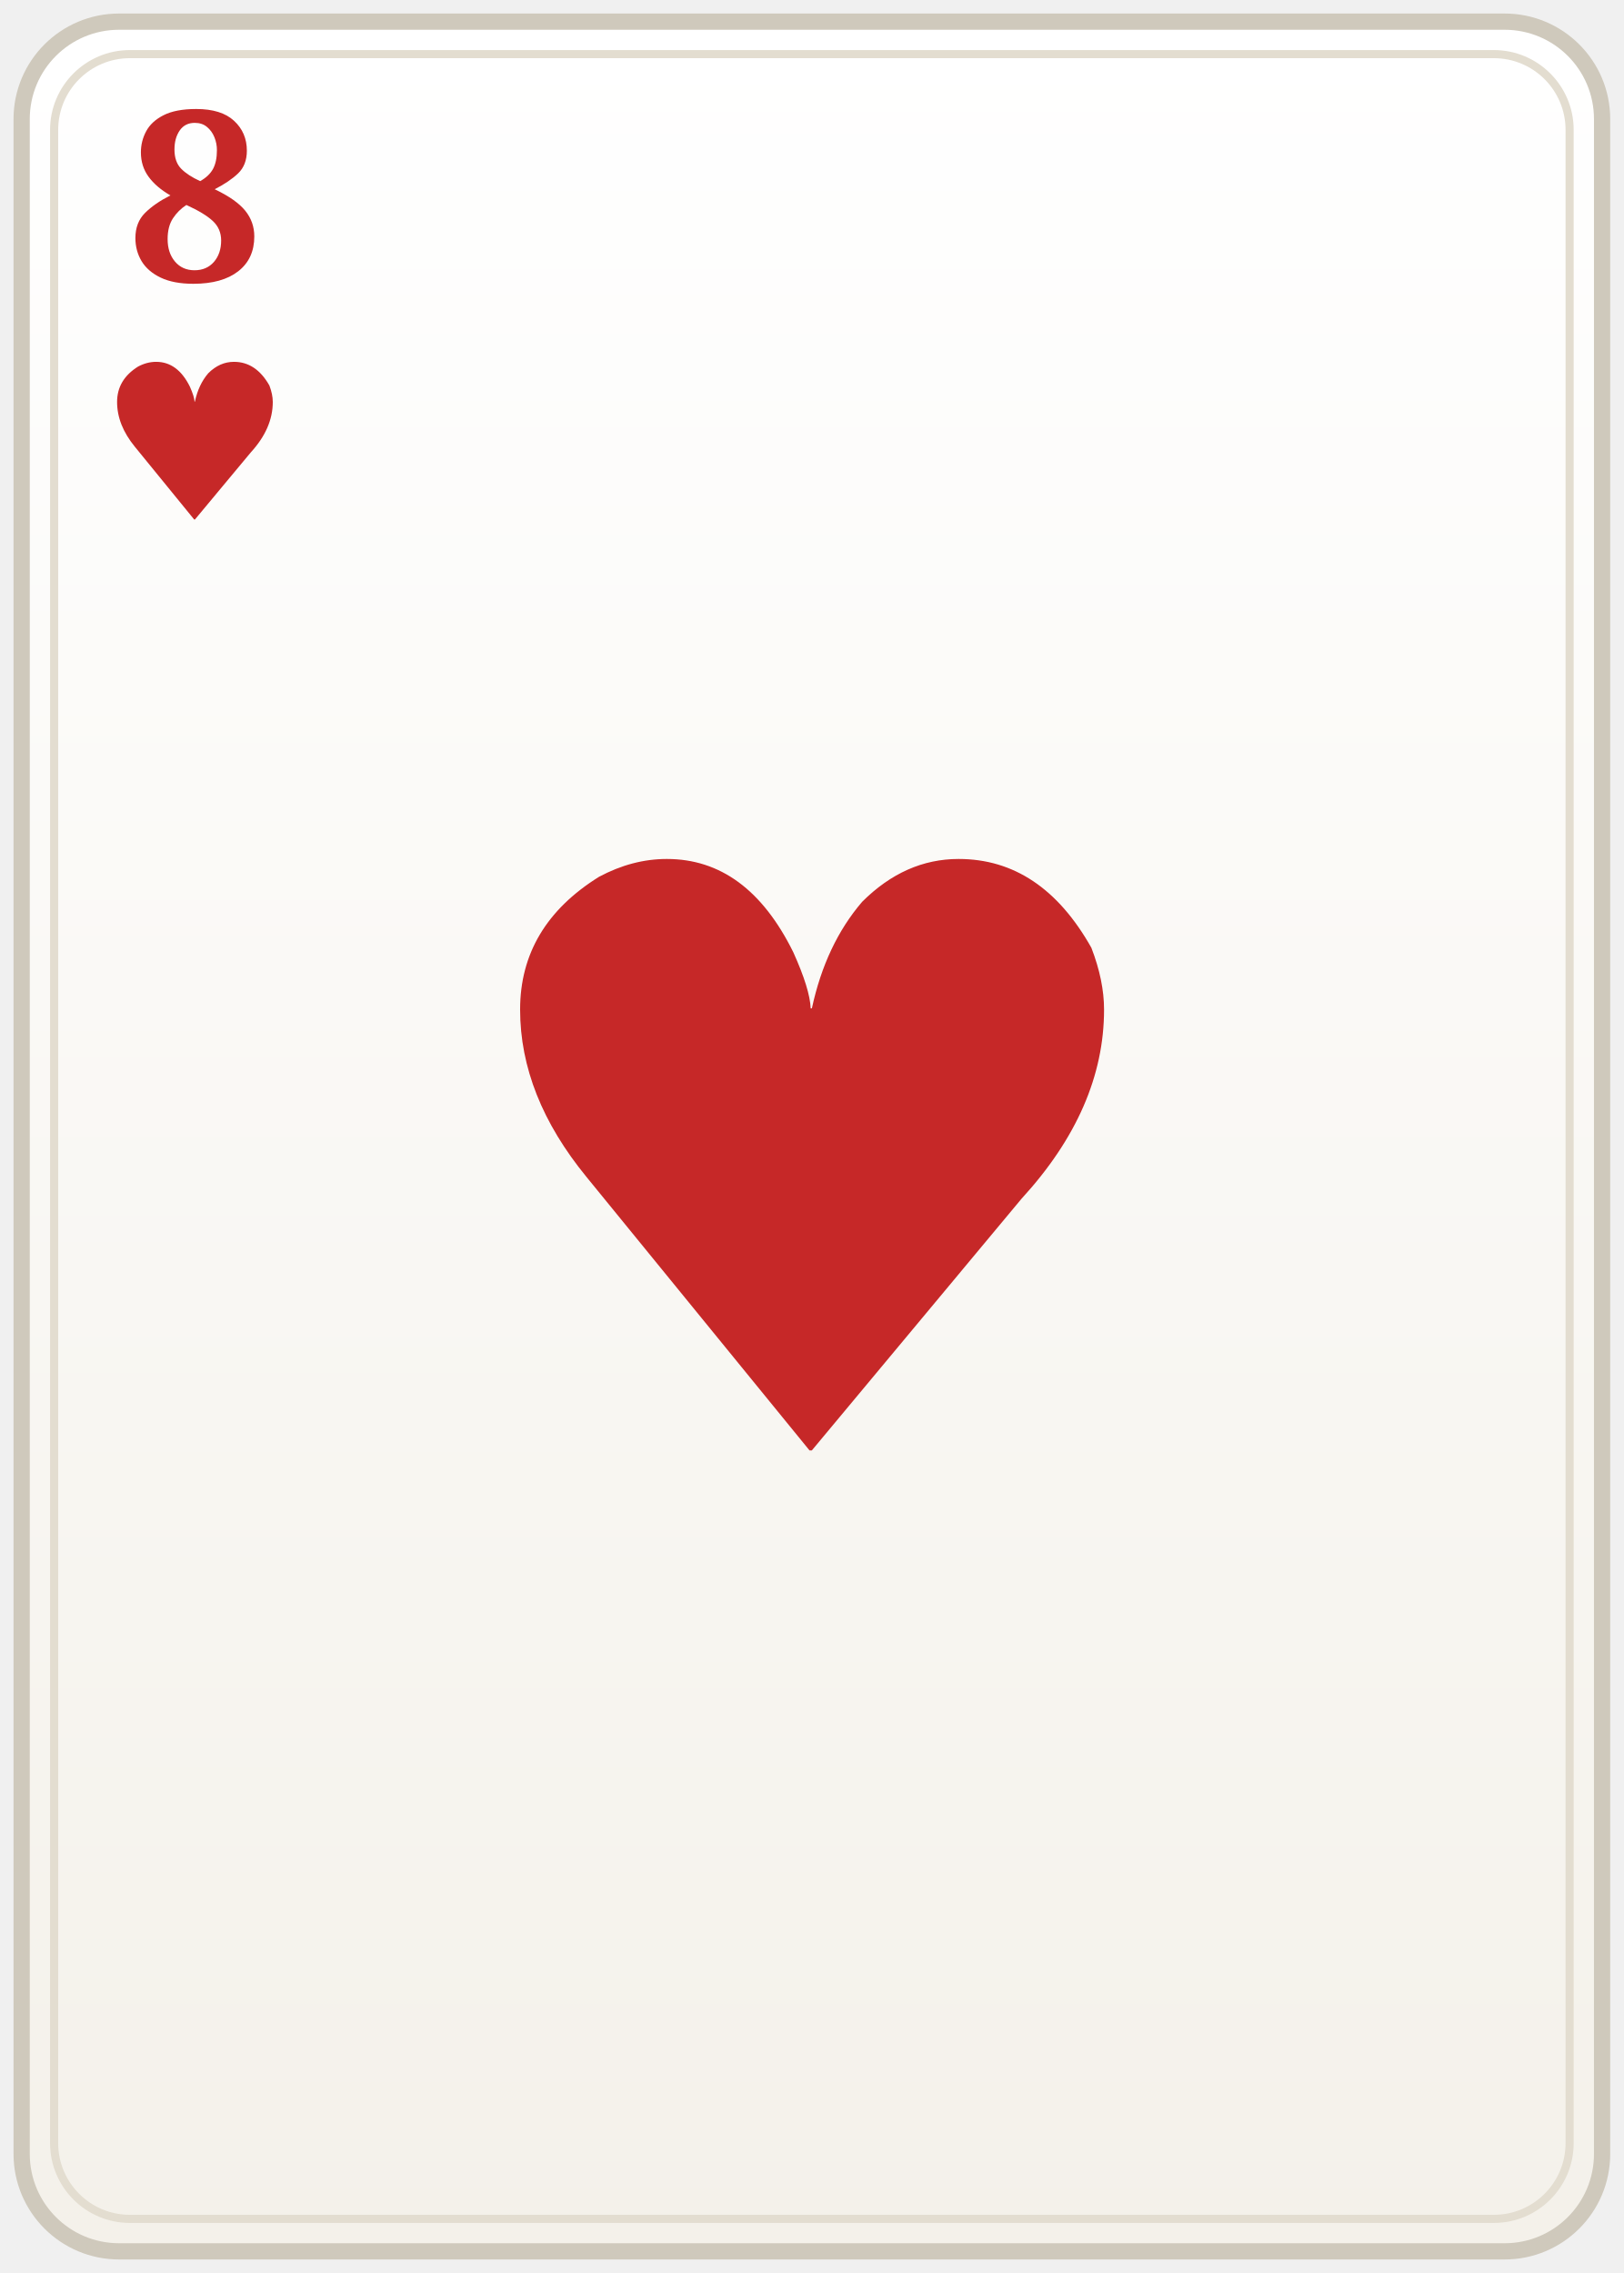
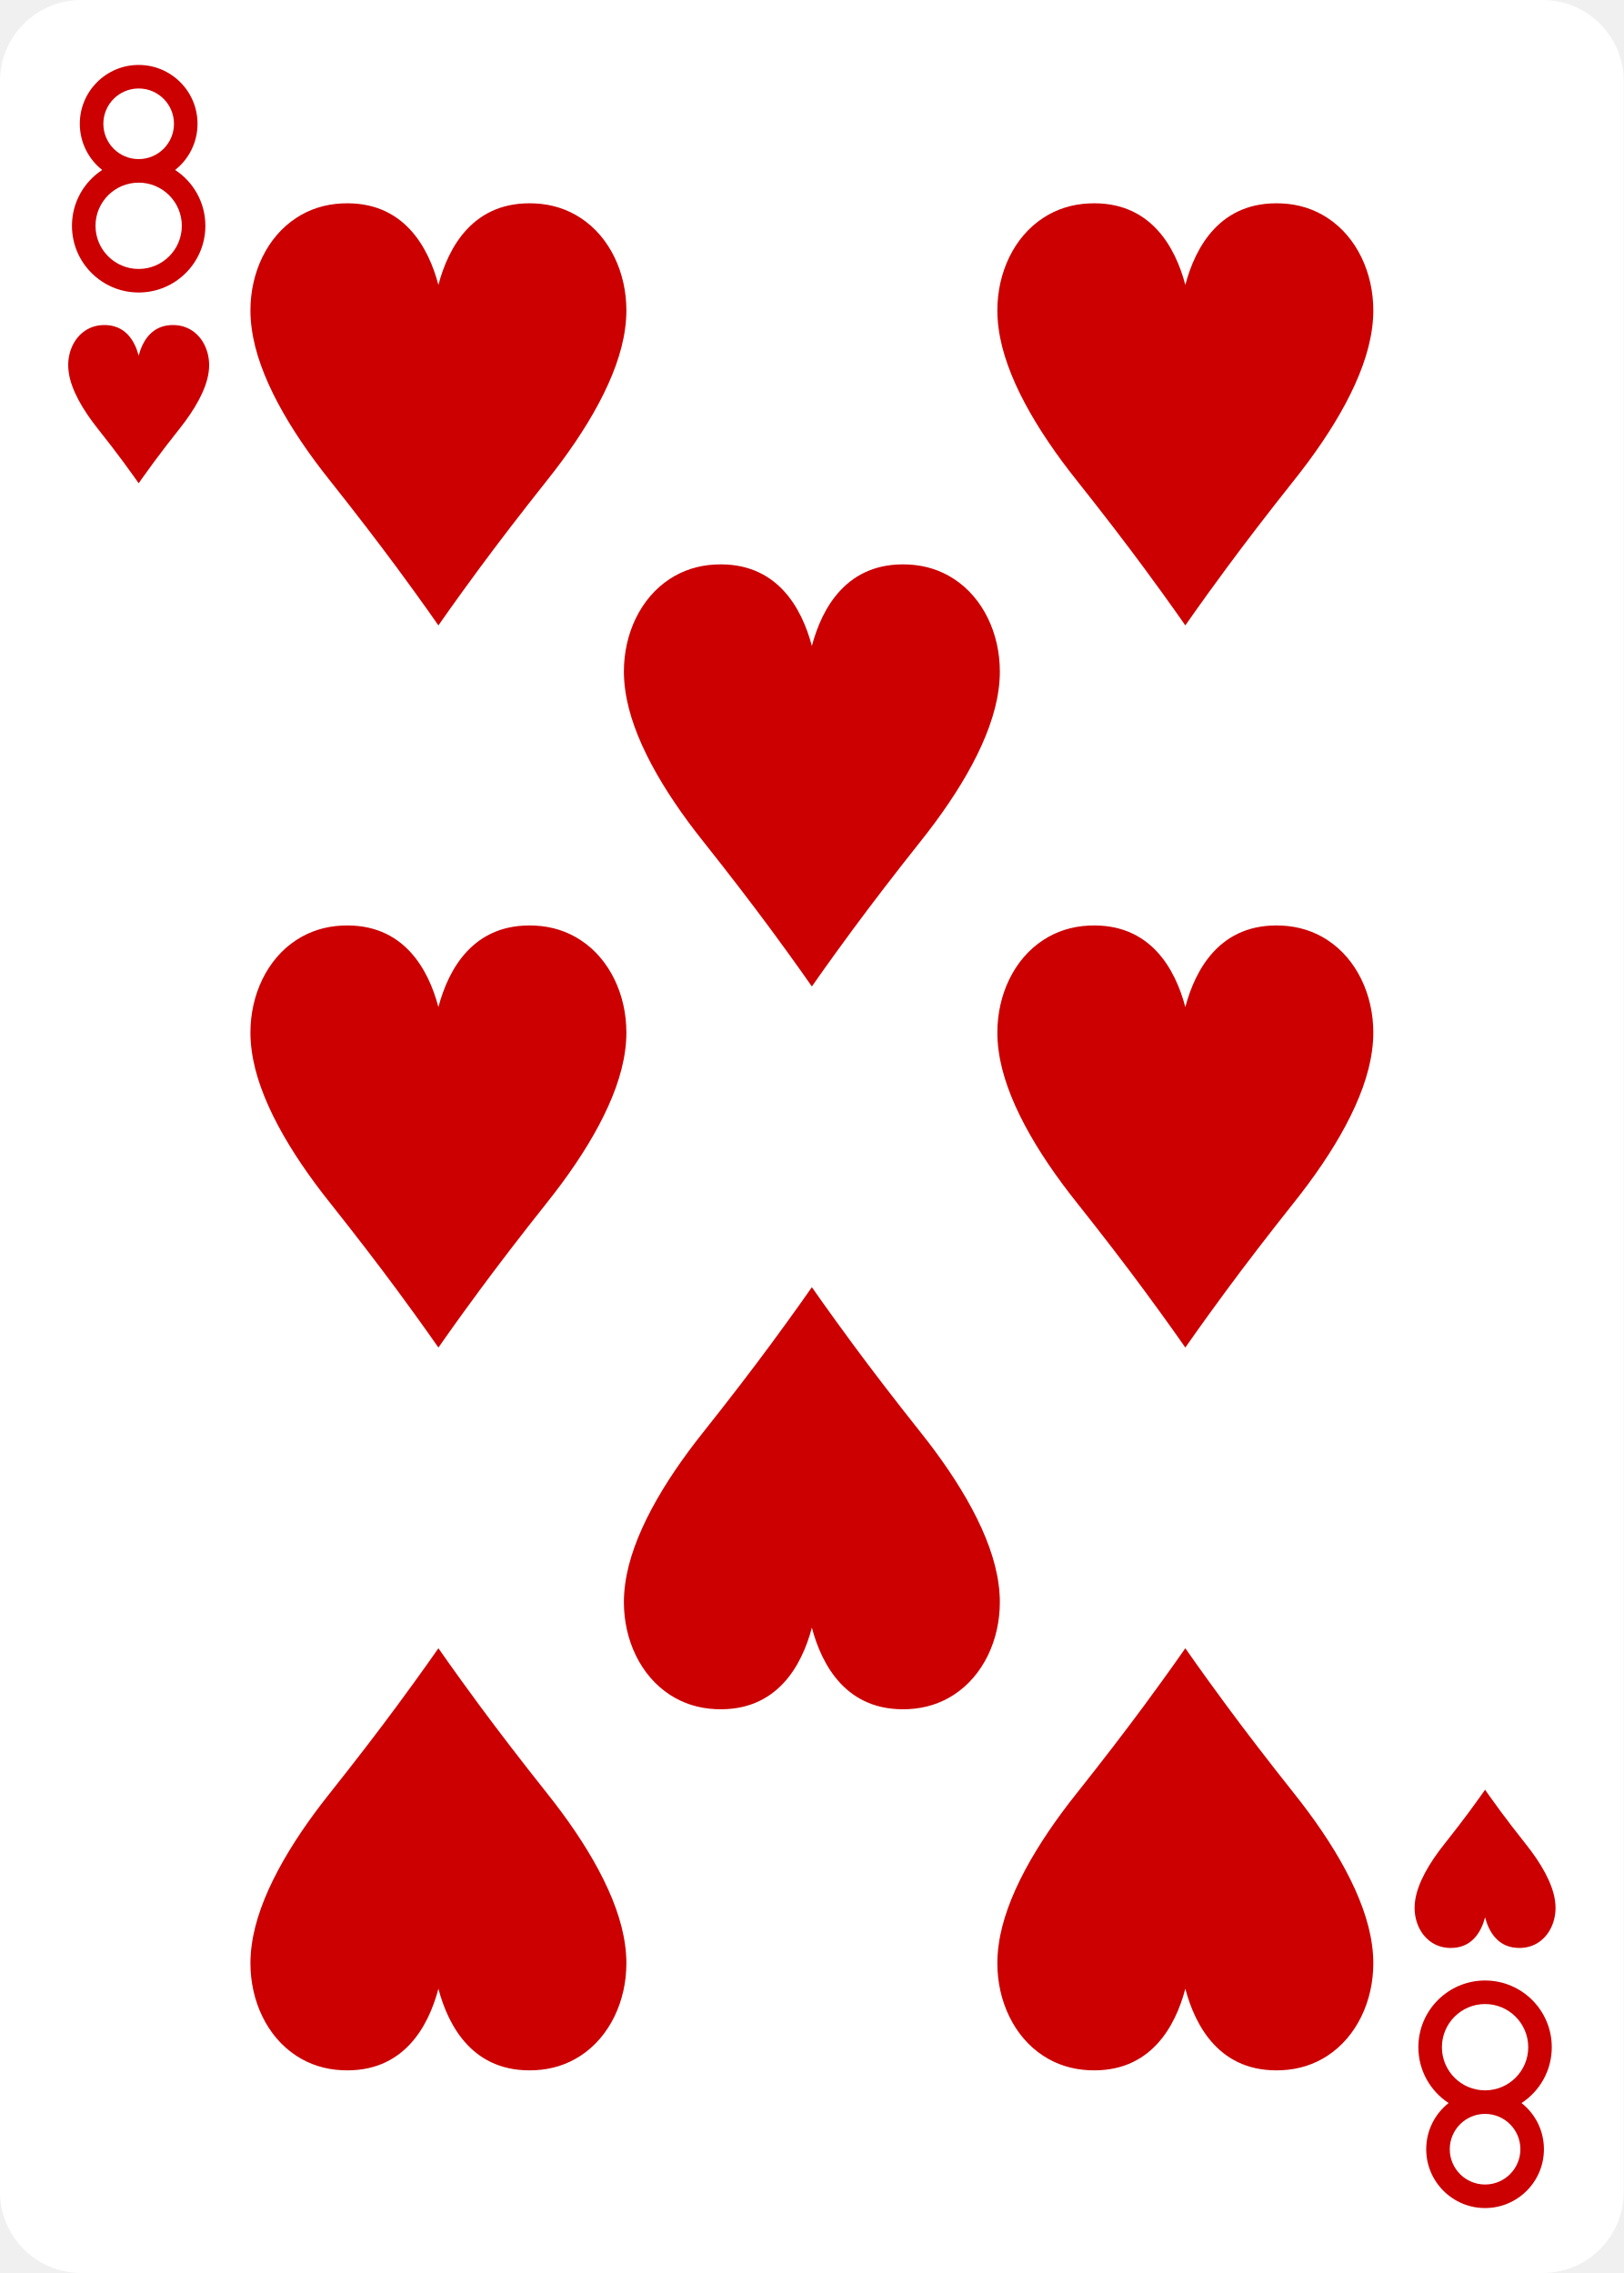
- <svg xmlns="http://www.w3.org/2000/svg" viewBox="0 0 300 420" width="300" height="420">
-   <defs>
-     <linearGradient id="face" x1="0" y1="0" x2="0" y2="1">
-       <stop offset="0%" stop-color="#ffffff" />
-       <stop offset="100%" stop-color="#f4f1ea" />
-     </linearGradient>
-   </defs>
-   <rect x="4" y="4" width="292" height="412" rx="18" fill="url(#face)" stroke="#cfc9bc" stroke-width="3" />
-   <rect x="10" y="10" width="280" height="400" rx="14" fill="none" stroke="#e3ddd0" stroke-width="1.5" />
-   <g transform="rotate(180 270 390)">
-     <text x="36" y="52" font-family="Georgia, serif" font-size="44" font-weight="bold" fill="#c62828" text-anchor="middle">8</text>
-     <text x="36" y="96" font-family="Georgia, serif" font-size="40" fill="#c62828" text-anchor="middle">♥</text>
+ <svg xmlns="http://www.w3.org/2000/svg" width="100%" height="100%" viewBox="0 0 1500 2100" version="1.1" xml:space="preserve" style="fill-rule:evenodd;clip-rule:evenodd;stroke-linejoin:round;stroke-miterlimit:2;">
+   <g transform="matrix(2,0,0,2,0,0)">
+     <path d="M750,37.5C750,16.803 733.197,0 712.5,0L37.5,0C16.803,0 0,16.803 0,37.5L0,1012.5C0,1033.197 16.803,1050 37.5,1050L712.5,1050C733.197,1050 750,1033.197 750,1012.5L750,37.5Z" style="fill:white;" />
  </g>
-   <g>
-     <text x="36" y="52" font-family="Georgia, serif" font-size="44" font-weight="bold" fill="#c62828" text-anchor="middle">8</text>
-     <text x="36" y="96" font-family="Georgia, serif" font-size="40" fill="#c62828" text-anchor="middle">♥</text>
+   <g id="hearts">
+     <g>
+       <g>
+         <g transform="matrix(71.43113,0,0,71.43113,-23393.066,-11828.363)">
+           <path d="M330.73,169.605C330.73,169.12 330.943,168.656 331.325,168.408C331.492,168.299 331.69,168.232 331.917,168.222L331.918,168.222C332.708,168.187 333.031,168.785 333.161,169.276C333.291,168.785 333.614,168.187 334.404,168.222L334.405,168.222C334.632,168.232 334.83,168.299 334.997,168.408C335.379,168.656 335.592,169.12 335.592,169.605C335.592,169.643 335.591,169.681 335.588,169.719C335.586,169.76 335.581,169.802 335.575,169.844C335.493,170.456 335.083,171.155 334.57,171.799C334.233,172.223 333.929,172.62 333.693,172.94C333.364,173.386 333.161,173.68 333.161,173.68C333.161,173.68 332.958,173.386 332.629,172.94C332.393,172.62 332.089,172.223 331.752,171.799C331.239,171.155 330.829,170.456 330.747,169.844C330.741,169.802 330.736,169.76 330.734,169.719C330.731,169.681 330.73,169.643 330.73,169.605Z" style="fill:rgb(204,0,0);" />
+         </g>
+         <g transform="matrix(71.43113,0,0,71.43113,-22703.066,-11828.363)">
+           <path d="M330.73,169.605C330.73,169.12 330.943,168.656 331.325,168.408C331.492,168.299 331.69,168.232 331.917,168.222L331.918,168.222C332.708,168.187 333.031,168.785 333.161,169.276C333.291,168.785 333.614,168.187 334.404,168.222L334.405,168.222C334.632,168.232 334.83,168.299 334.997,168.408C335.379,168.656 335.592,169.12 335.592,169.605C335.592,169.643 335.591,169.681 335.588,169.719C335.586,169.76 335.581,169.802 335.575,169.844C335.493,170.456 335.083,171.155 334.57,171.799C334.233,172.223 333.929,172.62 333.693,172.94C333.364,173.386 333.161,173.68 333.161,173.68C333.161,173.68 332.958,173.386 332.629,172.94C332.393,172.62 332.089,172.223 331.752,171.799C331.239,171.155 330.829,170.456 330.747,169.844C330.741,169.802 330.736,169.76 330.734,169.719C330.731,169.681 330.73,169.643 330.73,169.605Z" style="fill:rgb(204,0,0);" />
+         </g>
+         <g transform="matrix(71.43113,0,0,71.43113,-23393.066,-11161.163)">
+           <path d="M330.73,169.605C330.73,169.12 330.943,168.656 331.325,168.408C331.492,168.299 331.69,168.232 331.917,168.222L331.918,168.222C332.708,168.187 333.031,168.785 333.161,169.276C333.291,168.785 333.614,168.187 334.404,168.222L334.405,168.222C334.632,168.232 334.83,168.299 334.997,168.408C335.379,168.656 335.592,169.12 335.592,169.605C335.592,169.643 335.591,169.681 335.588,169.719C335.586,169.76 335.581,169.802 335.575,169.844C335.493,170.456 335.083,171.155 334.57,171.799C334.233,172.223 333.929,172.62 333.693,172.94C333.364,173.386 333.161,173.68 333.161,173.68C333.161,173.68 332.958,173.386 332.629,172.94C332.393,172.62 332.089,172.223 331.752,171.799C331.239,171.155 330.829,170.456 330.747,169.844C330.741,169.802 330.736,169.76 330.734,169.719C330.731,169.681 330.73,169.643 330.73,169.605Z" style="fill:rgb(204,0,0);" />
+         </g>
+         <g transform="matrix(71.43113,0,0,71.43113,-23048.066,-11494.763)">
+           <path d="M330.73,169.605C330.73,169.12 330.943,168.656 331.325,168.408C331.492,168.299 331.69,168.232 331.917,168.222L331.918,168.222C332.708,168.187 333.031,168.785 333.161,169.276C333.291,168.785 333.614,168.187 334.404,168.222L334.405,168.222C334.632,168.232 334.83,168.299 334.997,168.408C335.379,168.656 335.592,169.12 335.592,169.605C335.592,169.643 335.591,169.681 335.588,169.719C335.586,169.76 335.581,169.802 335.575,169.844C335.493,170.456 335.083,171.155 334.57,171.799C334.233,172.223 333.929,172.62 333.693,172.94C333.364,173.386 333.161,173.68 333.161,173.68C333.161,173.68 332.958,173.386 332.629,172.94C332.393,172.62 332.089,172.223 331.752,171.799C331.239,171.155 330.829,170.456 330.747,169.844C330.741,169.802 330.736,169.76 330.734,169.719C330.731,169.681 330.73,169.643 330.73,169.605Z" style="fill:rgb(204,0,0);" />
+         </g>
+         <g transform="matrix(71.43113,0,0,71.43113,-22703.066,-11161.163)">
+           <path d="M330.73,169.605C330.73,169.12 330.943,168.656 331.325,168.408C331.492,168.299 331.69,168.232 331.917,168.222L331.918,168.222C332.708,168.187 333.031,168.785 333.161,169.276C333.291,168.785 333.614,168.187 334.404,168.222L334.405,168.222C334.632,168.232 334.83,168.299 334.997,168.408C335.379,168.656 335.592,169.12 335.592,169.605C335.592,169.643 335.591,169.681 335.588,169.719C335.586,169.76 335.581,169.802 335.575,169.844C335.493,170.456 335.083,171.155 334.57,171.799C334.233,172.223 333.929,172.62 333.693,172.94C333.364,173.386 333.161,173.68 333.161,173.68C333.161,173.68 332.958,173.386 332.629,172.94C332.393,172.62 332.089,172.223 331.752,171.799C331.239,171.155 330.829,170.456 330.747,169.844C330.741,169.802 330.736,169.76 330.734,169.719C330.731,169.681 330.73,169.643 330.73,169.605Z" style="fill:rgb(204,0,0);" />
+         </g>
+         <g transform="matrix(-71.43113,-0,0,-71.43113,24203.066,13928.963)">
+           <path d="M330.73,169.605C330.73,169.12 330.943,168.656 331.325,168.408C331.492,168.299 331.69,168.232 331.917,168.222L331.918,168.222C332.708,168.187 333.031,168.785 333.161,169.276C333.291,168.785 333.614,168.187 334.404,168.222L334.405,168.222C334.632,168.232 334.83,168.299 334.997,168.408C335.379,168.656 335.592,169.12 335.592,169.605C335.592,169.643 335.591,169.681 335.588,169.719C335.586,169.76 335.581,169.802 335.575,169.844C335.493,170.456 335.083,171.155 334.57,171.799C334.233,172.223 333.929,172.62 333.693,172.94C333.364,173.386 333.161,173.68 333.161,173.68C333.161,173.68 332.958,173.386 332.629,172.94C332.393,172.62 332.089,172.223 331.752,171.799C331.239,171.155 330.829,170.456 330.747,169.844C330.741,169.802 330.736,169.76 330.734,169.719C330.731,169.681 330.73,169.643 330.73,169.605Z" style="fill:rgb(204,0,0);" />
+         </g>
+         <g transform="matrix(-71.43113,-0,0,-71.43113,24893.066,13928.963)">
+           <path d="M330.73,169.605C330.73,169.12 330.943,168.656 331.325,168.408C331.492,168.299 331.69,168.232 331.917,168.222L331.918,168.222C332.708,168.187 333.031,168.785 333.161,169.276C333.291,168.785 333.614,168.187 334.404,168.222L334.405,168.222C334.632,168.232 334.83,168.299 334.997,168.408C335.379,168.656 335.592,169.12 335.592,169.605C335.592,169.643 335.591,169.681 335.588,169.719C335.586,169.76 335.581,169.802 335.575,169.844C335.493,170.456 335.083,171.155 334.57,171.799C334.233,172.223 333.929,172.62 333.693,172.94C333.364,173.386 333.161,173.68 333.161,173.68C333.161,173.68 332.958,173.386 332.629,172.94C332.393,172.62 332.089,172.223 331.752,171.799C331.239,171.155 330.829,170.456 330.747,169.844C330.741,169.802 330.736,169.76 330.734,169.719C330.731,169.681 330.73,169.643 330.73,169.605Z" style="fill:rgb(204,0,0);" />
+         </g>
+         <g transform="matrix(-71.43113,-0,0,-71.43113,24548.066,13595.363)">
+           <path d="M330.73,169.605C330.73,169.12 330.943,168.656 331.325,168.408C331.492,168.299 331.69,168.232 331.917,168.222L331.918,168.222C332.708,168.187 333.031,168.785 333.161,169.276C333.291,168.785 333.614,168.187 334.404,168.222L334.405,168.222C334.632,168.232 334.83,168.299 334.997,168.408C335.379,168.656 335.592,169.12 335.592,169.605C335.592,169.643 335.591,169.681 335.588,169.719C335.586,169.76 335.581,169.802 335.575,169.844C335.493,170.456 335.083,171.155 334.57,171.799C334.233,172.223 333.929,172.62 333.693,172.94C333.364,173.386 333.161,173.68 333.161,173.68C333.161,173.68 332.958,173.386 332.629,172.94C332.393,172.62 332.089,172.223 331.752,171.799C331.239,171.155 330.829,170.456 330.747,169.844C330.741,169.802 330.736,169.76 330.734,169.719C330.731,169.681 330.73,169.643 330.73,169.605Z" style="fill:rgb(204,0,0);" />
+         </g>
+       </g>
+       <g transform="matrix(2,0,0,2,0,0)">
+         <g id="x" transform="matrix(7.249525,0,0,7.249525,-3999.309,1.001901)">
+           <path d="M562.824,10.692C563.984,11.451 564.75,12.762 564.75,14.25C564.75,16.596 562.846,18.5 560.5,18.5C558.154,18.5 556.25,16.596 556.25,14.25C556.25,12.762 557.016,11.451 558.176,10.692C557.307,10.005 556.75,8.942 556.75,7.75C556.75,5.68 558.43,4 560.5,4C562.57,4 564.25,5.68 564.25,7.75C564.25,8.942 563.693,10.005 562.824,10.692ZM560.5,10C561.742,10 562.75,8.992 562.75,7.75C562.75,6.508 561.742,5.5 560.5,5.5C559.258,5.5 558.25,6.508 558.25,7.75C558.25,8.992 559.258,10 560.5,10ZM560.5,11.5C558.982,11.5 557.75,12.732 557.75,14.25C557.75,15.768 558.982,17 560.5,17C562.018,17 563.25,15.768 563.25,14.25C563.25,12.732 562.018,11.5 560.5,11.5Z" style="fill:rgb(204,0,0);" />
+         </g>
+         <g transform="matrix(0.720725,0,0,0.55625,-140.25,-311.6339)">
+           <rect x="236.22" y="614.173" width="94.488" height="188.976" style="fill:none;" />
+         </g>
+         <g transform="matrix(13.38897,0,0,13.38897,-4396.631,-2102.15)">
+           <path d="M330.73,169.605C330.73,169.12 330.943,168.656 331.325,168.408C331.492,168.299 331.69,168.232 331.917,168.222L331.918,168.222C332.708,168.187 333.031,168.785 333.161,169.276C333.291,168.785 333.614,168.187 334.404,168.222L334.405,168.222C334.632,168.232 334.83,168.299 334.997,168.408C335.379,168.656 335.592,169.12 335.592,169.605C335.592,169.643 335.591,169.681 335.588,169.719C335.586,169.76 335.581,169.802 335.575,169.844C335.493,170.456 335.083,171.155 334.57,171.799C334.233,172.223 333.929,172.62 333.693,172.94C333.364,173.386 333.161,173.68 333.161,173.68C333.161,173.68 332.958,173.386 332.629,172.94C332.393,172.62 332.089,172.223 331.752,171.799C331.239,171.155 330.829,170.456 330.747,169.844C330.741,169.802 330.736,169.76 330.734,169.719C330.731,169.681 330.73,169.643 330.73,169.605Z" style="fill:rgb(204,0,0);" />
+         </g>
+         <g transform="matrix(-13.38897,-0,0,-13.38897,5146.631,3152.15)">
+           <path d="M330.73,169.605C330.73,169.12 330.943,168.656 331.325,168.408C331.492,168.299 331.69,168.232 331.917,168.222L331.918,168.222C332.708,168.187 333.031,168.785 333.161,169.276C333.291,168.785 333.614,168.187 334.404,168.222L334.405,168.222C334.632,168.232 334.83,168.299 334.997,168.408C335.379,168.656 335.592,169.12 335.592,169.605C335.592,169.643 335.591,169.681 335.588,169.719C335.586,169.76 335.581,169.802 335.575,169.844C335.493,170.456 335.083,171.155 334.57,171.799C334.233,172.223 333.929,172.62 333.693,172.94C333.364,173.386 333.161,173.68 333.161,173.68C333.161,173.68 332.958,173.386 332.629,172.94C332.393,172.62 332.089,172.223 331.752,171.799C331.239,171.155 330.829,170.456 330.747,169.844C330.741,169.802 330.736,169.76 330.734,169.719C330.731,169.681 330.73,169.643 330.73,169.605Z" style="fill:rgb(204,0,0);" />
+         </g>
+         <g id="x1" transform="matrix(-7.249525,-0,0,-7.249525,4749.309,1048.998)">
+           <path d="M562.824,10.692C563.984,11.451 564.75,12.762 564.75,14.25C564.75,16.596 562.846,18.5 560.5,18.5C558.154,18.5 556.25,16.596 556.25,14.25C556.25,12.762 557.016,11.451 558.176,10.692C557.307,10.005 556.75,8.942 556.75,7.75C556.75,5.68 558.43,4 560.5,4C562.57,4 564.25,5.68 564.25,7.75C564.25,8.942 563.693,10.005 562.824,10.692ZM560.5,10C561.742,10 562.75,8.992 562.75,7.75C562.75,6.508 561.742,5.5 560.5,5.5C559.258,5.5 558.25,6.508 558.25,7.75C558.25,8.992 559.258,10 560.5,10ZM560.5,11.5C558.982,11.5 557.75,12.732 557.75,14.25C557.75,15.768 558.982,17 560.5,17C562.018,17 563.25,15.768 563.25,14.25C563.25,12.732 562.018,11.5 560.5,11.5Z" style="fill:rgb(204,0,0);" />
+         </g>
+         <g transform="matrix(-0.720725,-0,0,-0.55625,890.25,1361.634)">
+           <rect x="236.22" y="614.173" width="94.488" height="188.976" style="fill:none;" />
+         </g>
+       </g>
+     </g>
  </g>
-   <text x="150" y="268" font-family="Georgia, serif" font-size="150" fill="#c62828" text-anchor="middle">♥</text>
</svg>
